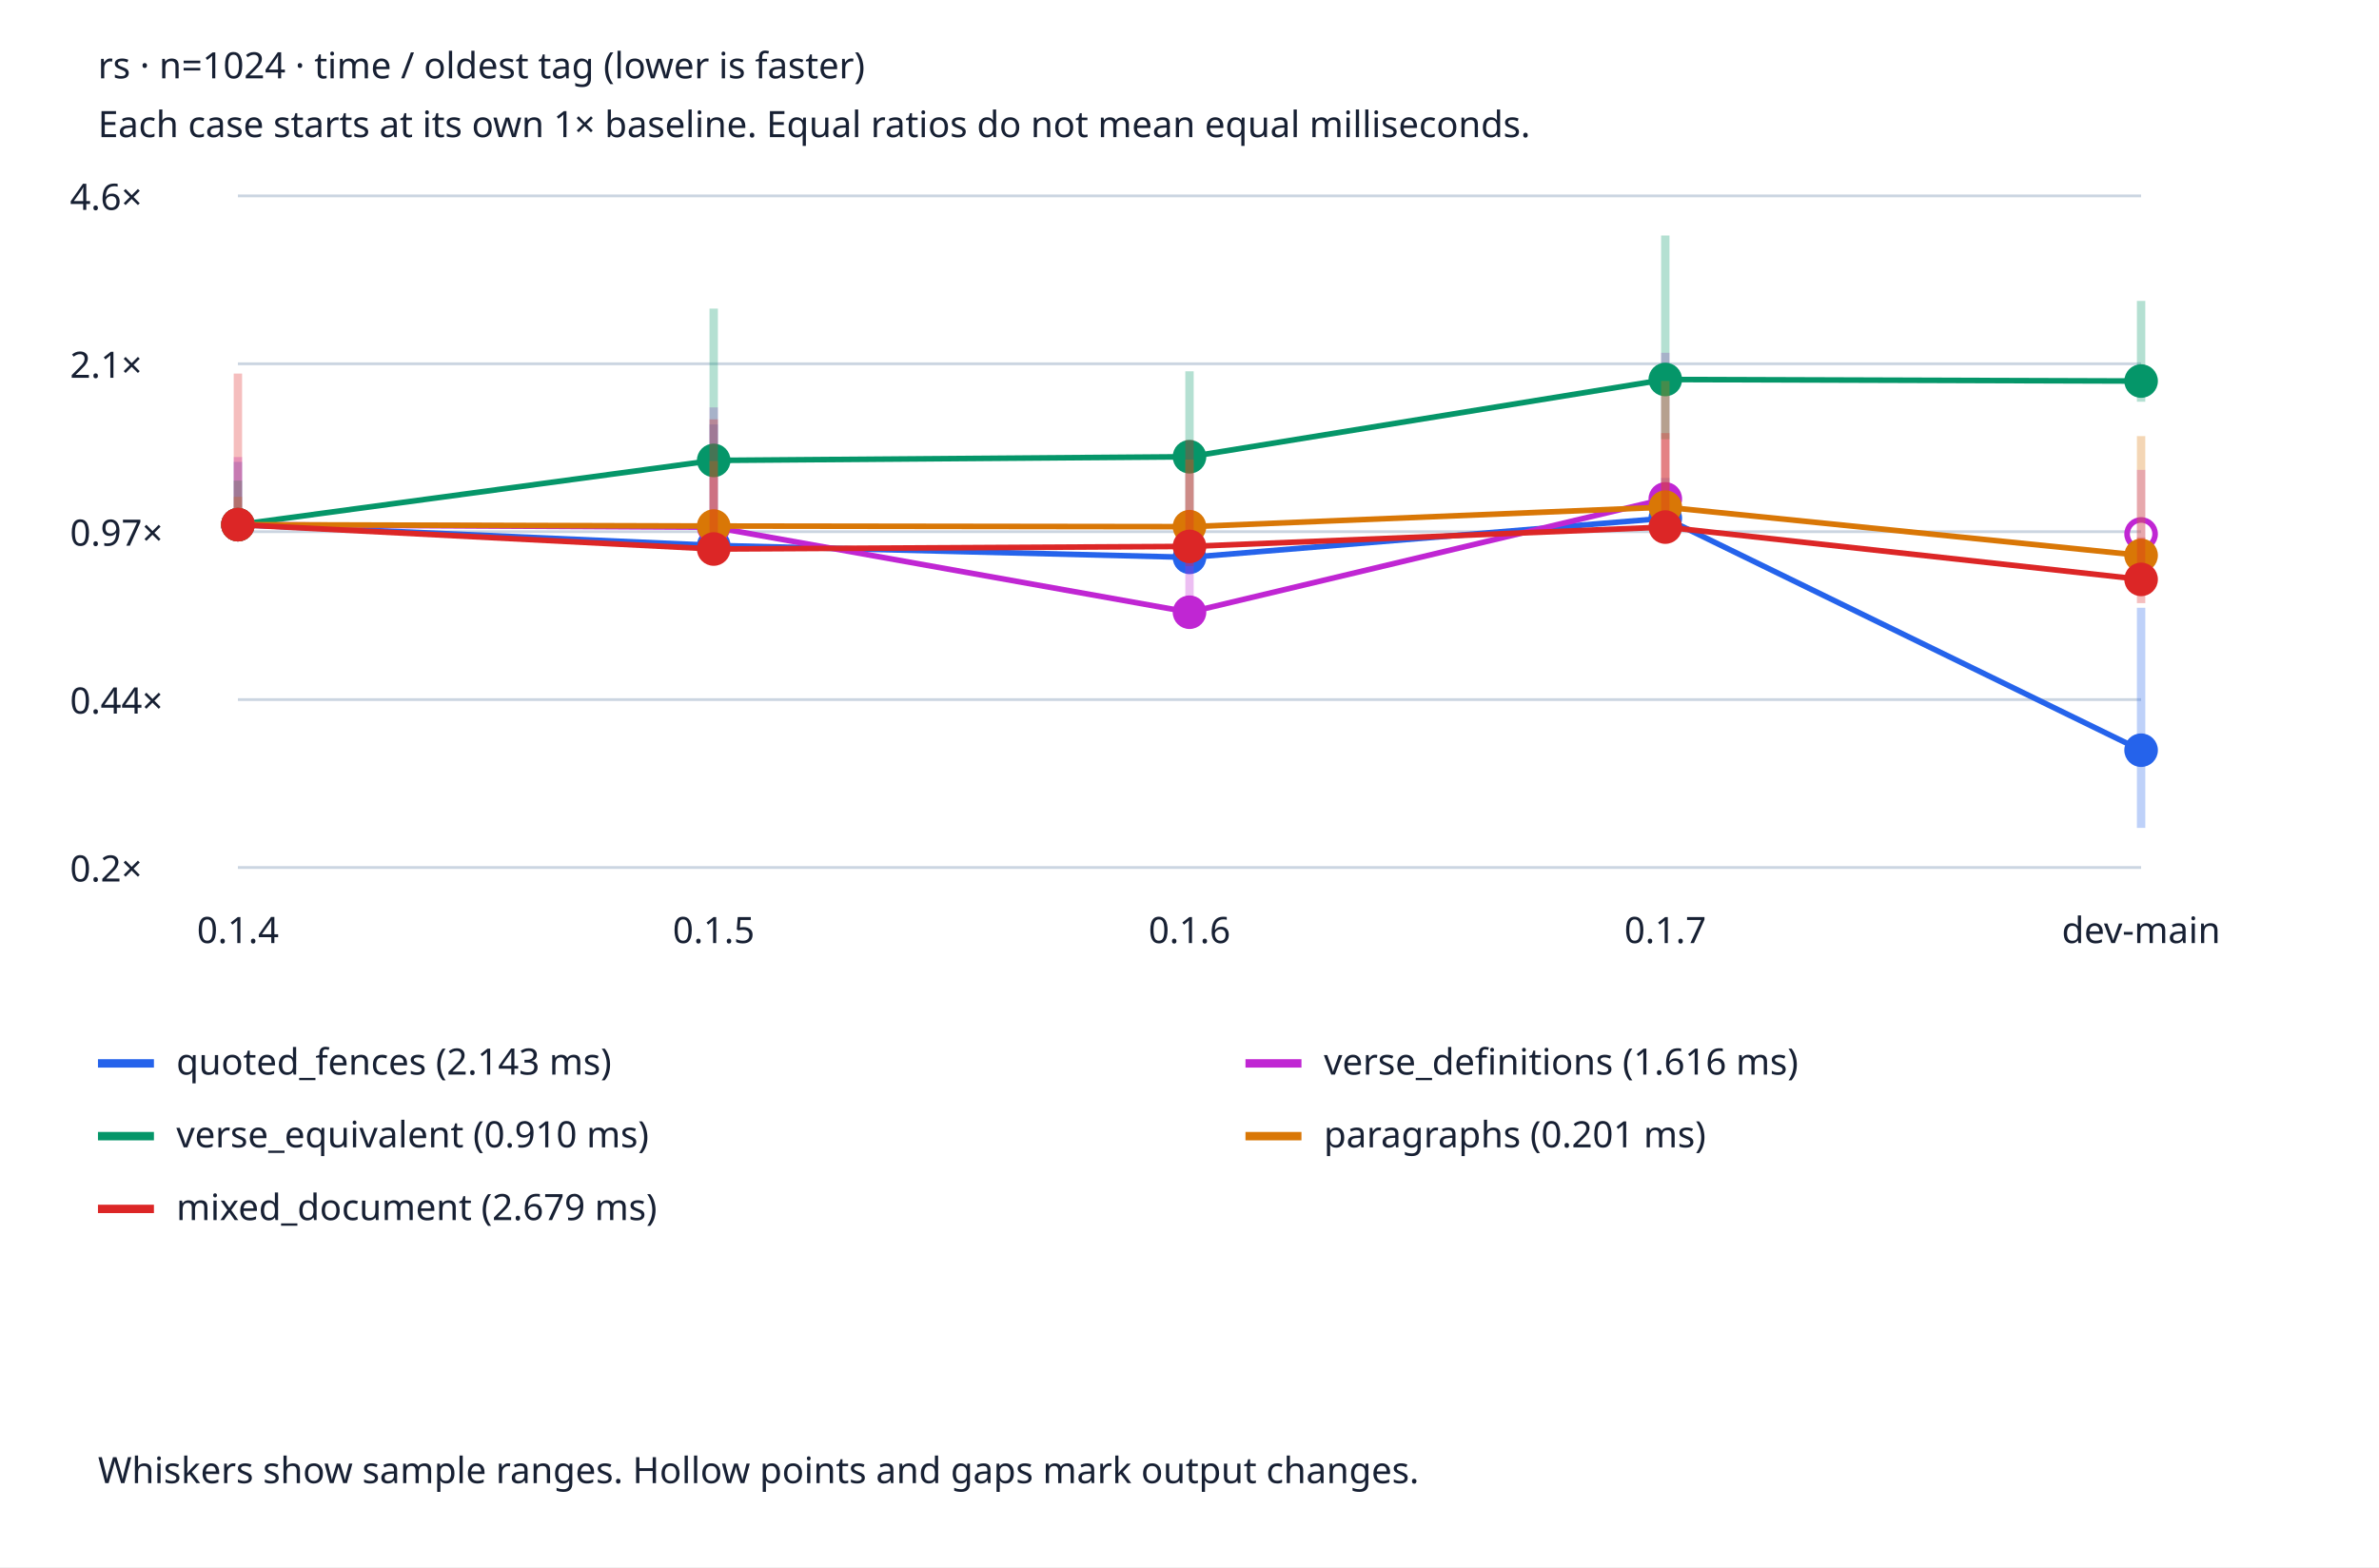
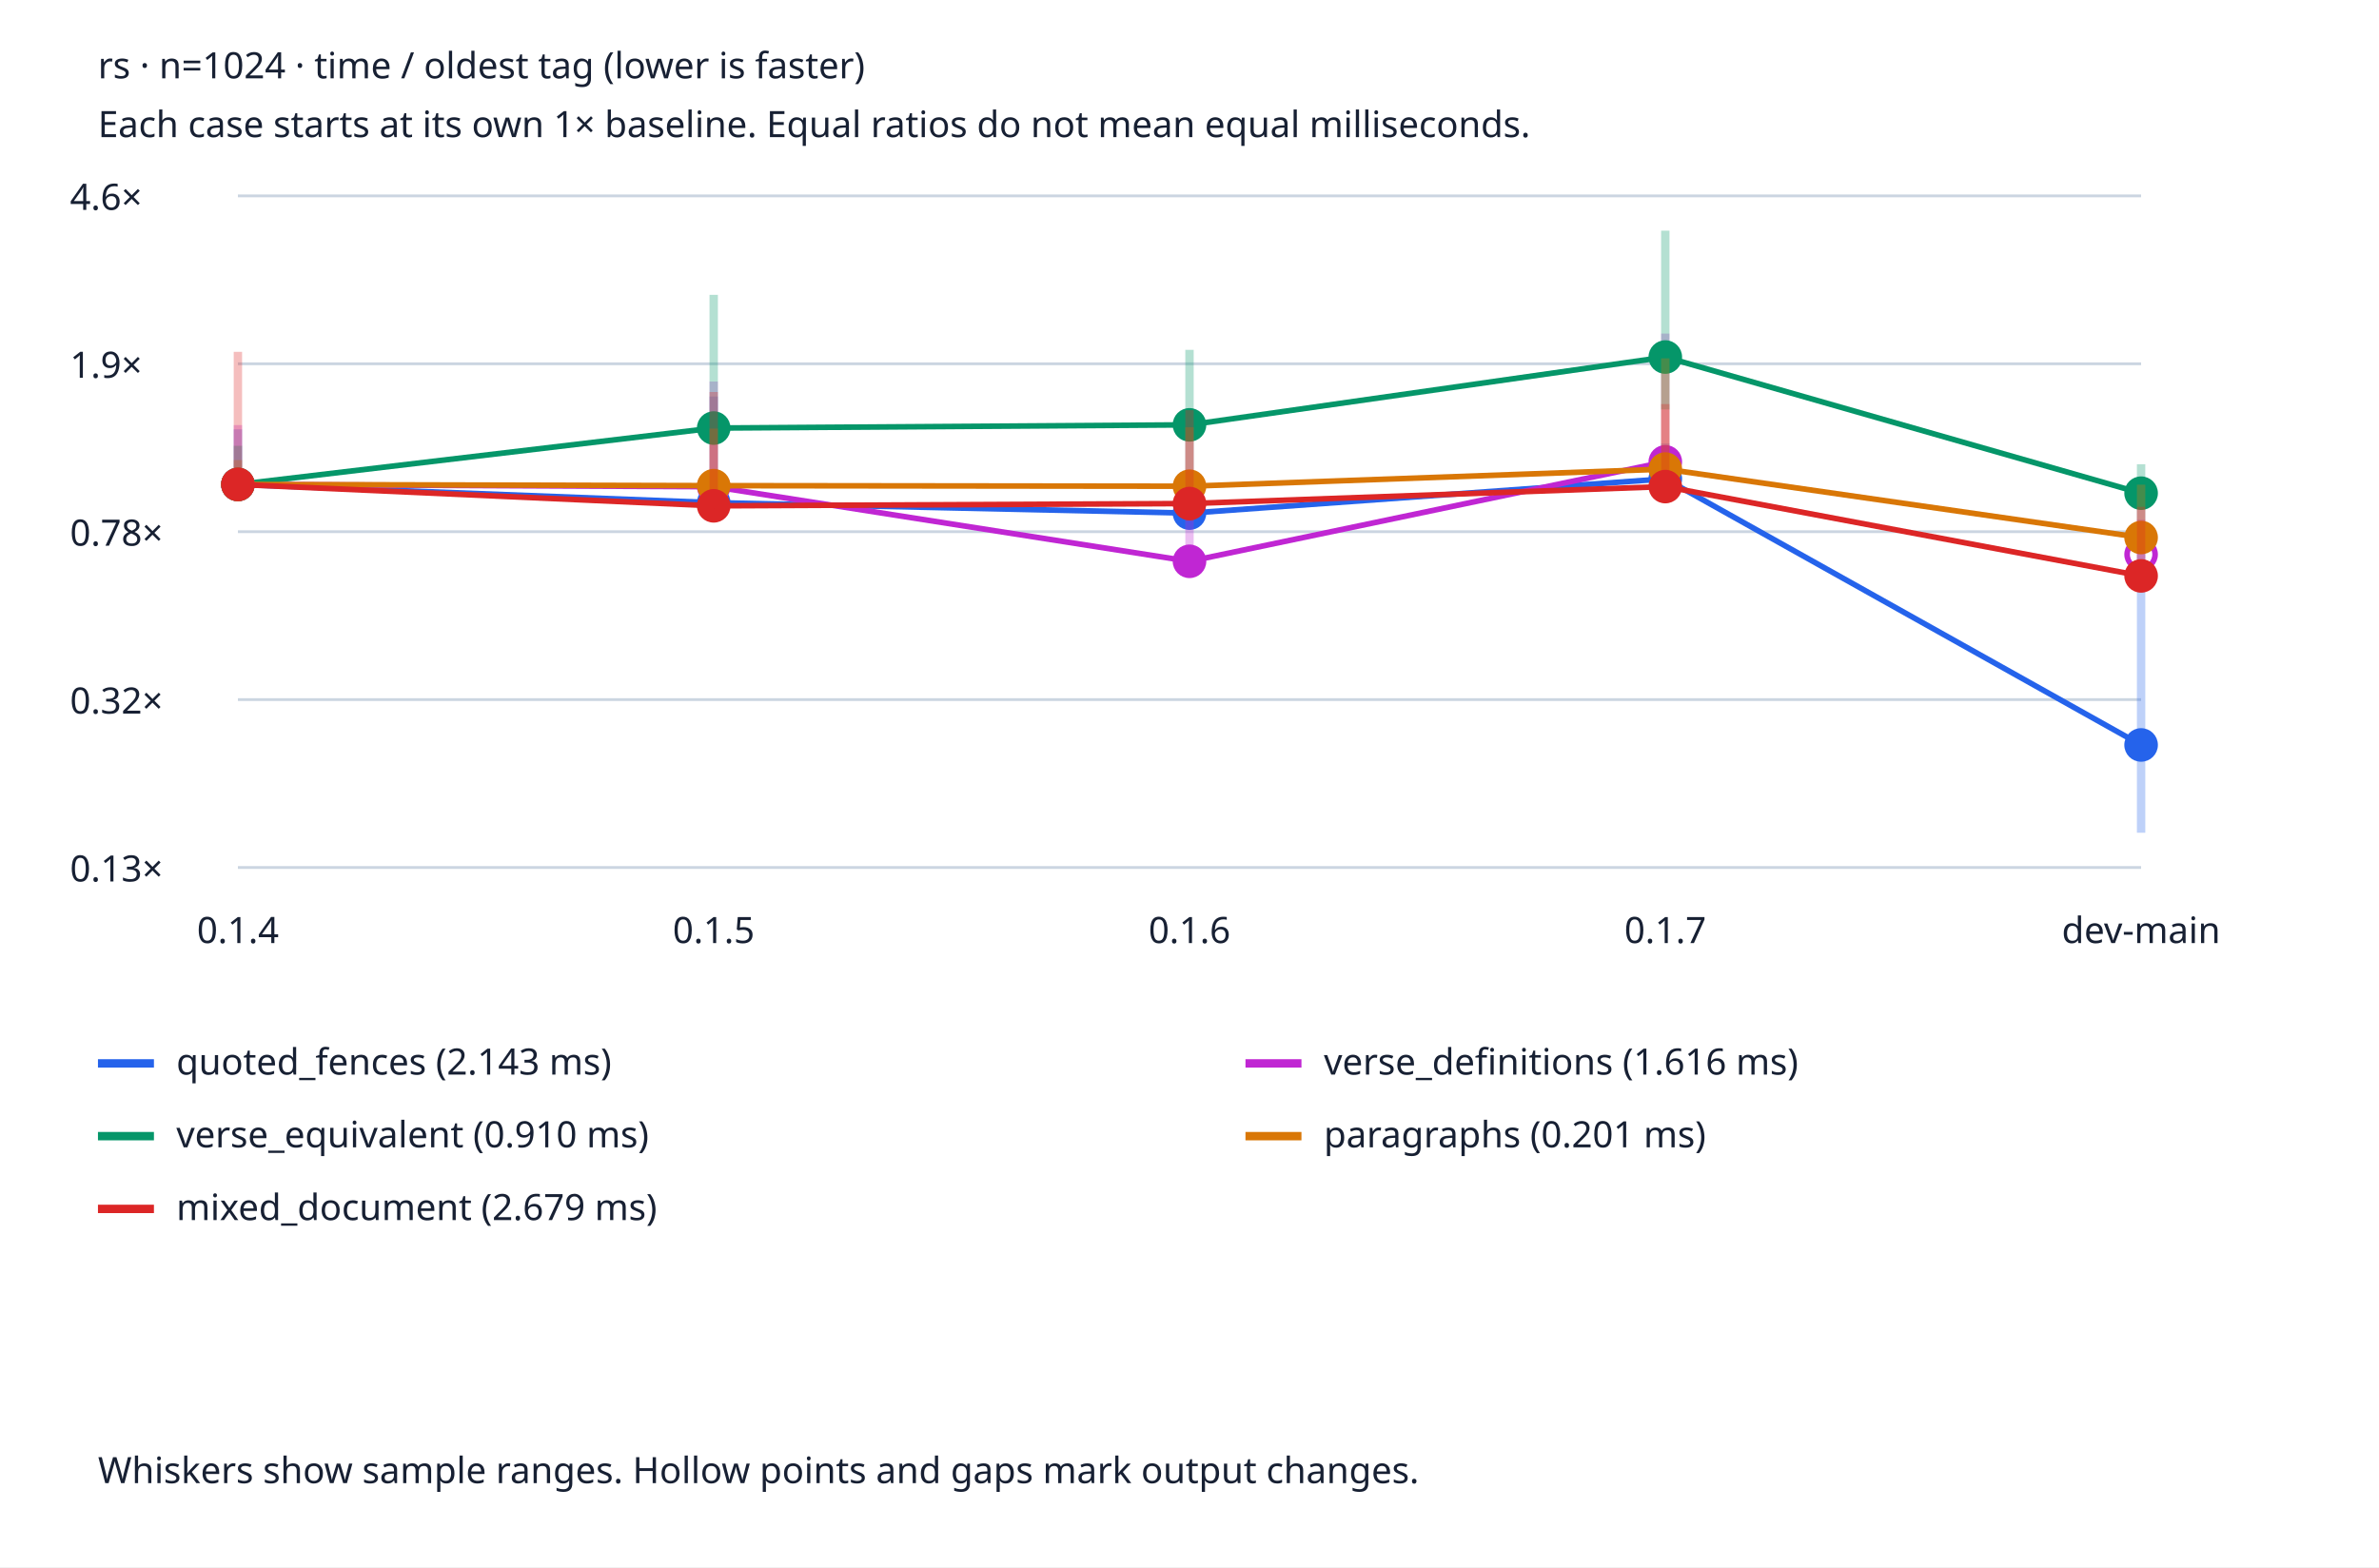
<svg xmlns="http://www.w3.org/2000/svg" viewBox="0 0 850 560" role="img" aria-labelledby="title desc">
  <style>text{font:13px system-ui;fill:#172033}.bg{fill:#fff}.grid{stroke:#cbd5e1}@media(prefers-color-scheme:dark){text{fill:#edf2f7}.bg{fill:#152033}.grid{stroke:#475569}}</style>
  <rect class="bg" width="850" height="560" />
  <text x="35" y="28" font-weight="bold">rs · n=1024 · time / oldest tag (lower is faster)</text>
  <text x="35" y="49">Each case starts at its own 1× baseline. Equal ratios do not mean equal milliseconds.</text>
  <line class="grid" x1="85" x2="765" y1="310.0" y2="310.0" />
-   <text x="25" y="315.0">0.2×</text>
+   <text x="25" y="315.0">0.13×</text>
  <line class="grid" x1="85" x2="765" y1="250.0" y2="250.0" />
-   <text x="25" y="255.0">0.44×</text>
+   <text x="25" y="255.0">0.32×</text>
  <line class="grid" x1="85" x2="765" y1="190.0" y2="190.0" />
-   <text x="25" y="195.0">0.97×</text>
-   <line class="grid" x1="85" x2="765" y1="130" y2="130" />
-   <text x="25" y="135">2.1×</text>
+   <text x="25" y="195.0">0.78×</text>
+   <line class="grid" x1="85" x2="765" y1="130.0" y2="130.0" />
+   <text x="25" y="135.0">1.9×</text>
  <line class="grid" x1="85" x2="765" y1="70.0" y2="70.0" />
  <text x="25" y="75.0">4.6×</text>
  <text x="85.0" y="337" text-anchor="middle">0.1.4</text>
  <text x="255.0" y="337" text-anchor="middle">0.1.5</text>
  <text x="425.0" y="337" text-anchor="middle">0.1.6</text>
  <text x="595.0" y="337" text-anchor="middle">0.1.7</text>
  <text x="765.0" y="337" text-anchor="middle">dev-main</text>
-   <line x1="85.0" x2="85.0" y1="192.96" y2="165.048" stroke="#2563eb" stroke-width="3" opacity=".3" />
-   <circle cx="85.0" cy="187.489" r="5" fill="#2563eb" stroke="#2563eb" stroke-width="2" />
-   <line x1="85.0" y1="187.489" x2="255.0" y2="194.892" stroke="#2563eb" stroke-width="2" />
-   <line x1="255.0" x2="255.0" y1="201.819" y2="151.676" stroke="#2563eb" stroke-width="3" opacity=".3" />
-   <circle cx="255.0" cy="194.892" r="5" fill="#2563eb" stroke="#2563eb" stroke-width="2" />
-   <line x1="255.0" y1="194.892" x2="425.0" y2="199.169" stroke="#2563eb" stroke-width="2" />
-   <line x1="425.0" x2="425.0" y1="202.878" y2="158.86" stroke="#2563eb" stroke-width="3" opacity=".3" />
-   <circle cx="425.0" cy="199.169" r="5" fill="#2563eb" stroke="#2563eb" stroke-width="2" />
-   <line x1="425.0" y1="199.169" x2="595.0" y2="185.193" stroke="#2563eb" stroke-width="2" />
-   <line x1="595.0" x2="595.0" y1="190.152" y2="170.796" stroke="#2563eb" stroke-width="3" opacity=".3" />
-   <circle cx="595.0" cy="185.193" r="5" fill="#2563eb" stroke="#2563eb" stroke-width="2" />
-   <line x1="595.0" y1="185.193" x2="765.0" y2="268.081" stroke="#2563eb" stroke-width="2" />
-   <line x1="765.0" x2="765.0" y1="295.846" y2="217.18" stroke="#2563eb" stroke-width="3" opacity=".3" />
-   <circle cx="765.0" cy="268.081" r="5" fill="#2563eb" stroke="#2563eb" stroke-width="2" />
+   <line x1="85.0" x2="85.0" y1="177.921" y2="153.423" stroke="#2563eb" stroke-width="3" opacity=".3" />
+   <circle cx="85.0" cy="173.118" r="5" fill="#2563eb" stroke="#2563eb" stroke-width="2" />
+   <line x1="85.0" y1="173.118" x2="255.0" y2="179.617" stroke="#2563eb" stroke-width="2" />
+   <line x1="255.0" x2="255.0" y1="185.696" y2="141.686" stroke="#2563eb" stroke-width="3" opacity=".3" />
+   <circle cx="255.0" cy="179.617" r="5" fill="#2563eb" stroke="#2563eb" stroke-width="2" />
+   <line x1="255.0" y1="179.617" x2="425.0" y2="183.37" stroke="#2563eb" stroke-width="2" />
+   <line x1="425.0" x2="425.0" y1="186.625" y2="147.991" stroke="#2563eb" stroke-width="3" opacity=".3" />
+   <circle cx="425.0" cy="183.37" r="5" fill="#2563eb" stroke="#2563eb" stroke-width="2" />
+   <line x1="425.0" y1="183.37" x2="595.0" y2="171.104" stroke="#2563eb" stroke-width="2" />
+   <line x1="595.0" x2="595.0" y1="175.456" y2="158.468" stroke="#2563eb" stroke-width="3" opacity=".3" />
+   <circle cx="595.0" cy="171.104" r="5" fill="#2563eb" stroke="#2563eb" stroke-width="2" />
+   <line x1="595.0" y1="171.104" x2="765.0" y2="266.206" stroke="#2563eb" stroke-width="2" />
+   <line x1="765.0" x2="765.0" y1="297.578" y2="179.467" stroke="#2563eb" stroke-width="3" opacity=".3" />
+   <circle cx="765.0" cy="266.206" r="5" fill="#2563eb" stroke="#2563eb" stroke-width="2" />
  <line x1="35" x2="55" y1="380" y2="380" stroke="#2563eb" stroke-width="3" />
  <text x="63" y="384">quoted_fences (2.143 ms)</text>
-   <line x1="85.0" x2="85.0" y1="192.817" y2="163.311" stroke="#c026d3" stroke-width="3" opacity=".3" />
-   <circle cx="85.0" cy="187.489" r="5" fill="#c026d3" stroke="#c026d3" stroke-width="2" />
-   <line x1="85.0" y1="187.489" x2="255.0" y2="188.407" stroke="#c026d3" stroke-width="2" />
-   <line x1="255.0" x2="255.0" y1="193.275" y2="145.589" stroke="#c026d3" stroke-width="3" opacity=".3" />
-   <circle cx="255.0" cy="188.407" r="5" fill="#c026d3" stroke="#c026d3" stroke-width="2" />
-   <line x1="255.0" y1="188.407" x2="425.0" y2="218.778" stroke="#c026d3" stroke-width="2" />
-   <line x1="425.0" x2="425.0" y1="222.089" y2="187.45" stroke="#c026d3" stroke-width="3" opacity=".3" />
-   <circle cx="425.0" cy="218.778" r="5" fill="#c026d3" stroke="#c026d3" stroke-width="2" />
-   <line x1="425.0" y1="218.778" x2="595.0" y2="178.279" stroke="#c026d3" stroke-width="2" />
-   <line x1="595.0" x2="595.0" y1="182.236" y2="126.069" stroke="#c026d3" stroke-width="3" opacity=".3" />
-   <circle cx="595.0" cy="178.279" r="5" fill="#c026d3" stroke="#c026d3" stroke-width="2" />
-   <line x1="765.0" x2="765.0" y1="197.841" y2="167.9" stroke="#c026d3" stroke-width="3" opacity=".3" />
-   <circle cx="765.0" cy="190.806" r="5" fill="none" stroke="#c026d3" stroke-width="2" />
+   <line x1="85.0" x2="85.0" y1="177.795" y2="151.898" stroke="#c026d3" stroke-width="3" opacity=".3" />
+   <circle cx="85.0" cy="173.118" r="5" fill="#c026d3" stroke="#c026d3" stroke-width="2" />
+   <line x1="85.0" y1="173.118" x2="255.0" y2="173.924" stroke="#c026d3" stroke-width="2" />
+   <line x1="255.0" x2="255.0" y1="178.197" y2="136.343" stroke="#c026d3" stroke-width="3" opacity=".3" />
+   <circle cx="255.0" cy="173.924" r="5" fill="#c026d3" stroke="#c026d3" stroke-width="2" />
+   <line x1="255.0" y1="173.924" x2="425.0" y2="200.581" stroke="#c026d3" stroke-width="2" />
+   <line x1="425.0" x2="425.0" y1="203.487" y2="173.084" stroke="#c026d3" stroke-width="3" opacity=".3" />
+   <circle cx="425.0" cy="200.581" r="5" fill="#c026d3" stroke="#c026d3" stroke-width="2" />
+   <line x1="425.0" y1="200.581" x2="595.0" y2="165.035" stroke="#c026d3" stroke-width="2" />
+   <line x1="595.0" x2="595.0" y1="168.508" y2="119.211" stroke="#c026d3" stroke-width="3" opacity=".3" />
+   <circle cx="595.0" cy="165.035" r="5" fill="#c026d3" stroke="#c026d3" stroke-width="2" />
+   <line x1="765.0" x2="765.0" y1="200.085" y2="185.724" stroke="#c026d3" stroke-width="3" opacity=".3" />
+   <circle cx="765.0" cy="198.124" r="5" fill="none" stroke="#c026d3" stroke-width="2" />
  <line x1="445" x2="465" y1="380" y2="380" stroke="#c026d3" stroke-width="3" />
  <text x="473" y="384">verse_definitions (1.616 ms)</text>
-   <line x1="85.0" x2="85.0" y1="190.173" y2="171.755" stroke="#059669" stroke-width="3" opacity=".3" />
-   <circle cx="85.0" cy="187.489" r="5" fill="#059669" stroke="#059669" stroke-width="2" />
-   <line x1="85.0" y1="187.489" x2="255.0" y2="164.528" stroke="#059669" stroke-width="2" />
-   <line x1="255.0" x2="255.0" y1="167.271" y2="110.283" stroke="#059669" stroke-width="3" opacity=".3" />
-   <circle cx="255.0" cy="164.528" r="5" fill="#059669" stroke="#059669" stroke-width="2" />
-   <line x1="255.0" y1="164.528" x2="425.0" y2="163.221" stroke="#059669" stroke-width="2" />
-   <line x1="425.0" x2="425.0" y1="166.663" y2="132.679" stroke="#059669" stroke-width="3" opacity=".3" />
-   <circle cx="425.0" cy="163.221" r="5" fill="#059669" stroke="#059669" stroke-width="2" />
-   <line x1="425.0" y1="163.221" x2="595.0" y2="135.613" stroke="#059669" stroke-width="2" />
-   <line x1="595.0" x2="595.0" y1="156.942" y2="84.154" stroke="#059669" stroke-width="3" opacity=".3" />
-   <circle cx="595.0" cy="135.613" r="5" fill="#059669" stroke="#059669" stroke-width="2" />
-   <line x1="595.0" y1="135.613" x2="765.0" y2="136.168" stroke="#059669" stroke-width="2" />
-   <line x1="765.0" x2="765.0" y1="143.555" y2="107.531" stroke="#059669" stroke-width="3" opacity=".3" />
-   <circle cx="765.0" cy="136.168" r="5" fill="#059669" stroke="#059669" stroke-width="2" />
+   <line x1="85.0" x2="85.0" y1="175.474" y2="159.309" stroke="#059669" stroke-width="3" opacity=".3" />
+   <circle cx="85.0" cy="173.118" r="5" fill="#059669" stroke="#059669" stroke-width="2" />
+   <line x1="85.0" y1="173.118" x2="255.0" y2="152.966" stroke="#059669" stroke-width="2" />
+   <line x1="255.0" x2="255.0" y1="155.373" y2="105.356" stroke="#059669" stroke-width="3" opacity=".3" />
+   <circle cx="255.0" cy="152.966" r="5" fill="#059669" stroke="#059669" stroke-width="2" />
+   <line x1="255.0" y1="152.966" x2="425.0" y2="151.819" stroke="#059669" stroke-width="2" />
+   <line x1="425.0" x2="425.0" y1="154.84" y2="125.013" stroke="#059669" stroke-width="3" opacity=".3" />
+   <circle cx="425.0" cy="151.819" r="5" fill="#059669" stroke="#059669" stroke-width="2" />
+   <line x1="425.0" y1="151.819" x2="595.0" y2="127.587" stroke="#059669" stroke-width="2" />
+   <line x1="595.0" x2="595.0" y1="146.308" y2="82.422" stroke="#059669" stroke-width="3" opacity=".3" />
+   <circle cx="595.0" cy="127.587" r="5" fill="#059669" stroke="#059669" stroke-width="2" />
+   <line x1="595.0" y1="127.587" x2="765.0" y2="176.239" stroke="#059669" stroke-width="2" />
+   <line x1="765.0" x2="765.0" y1="179.091" y2="165.887" stroke="#059669" stroke-width="3" opacity=".3" />
+   <circle cx="765.0" cy="176.239" r="5" fill="#059669" stroke="#059669" stroke-width="2" />
  <line x1="35" x2="55" y1="406" y2="406" stroke="#059669" stroke-width="3" />
  <text x="63" y="410">verse_equivalent (0.910 ms)</text>
-   <line x1="85.0" x2="85.0" y1="190.248" y2="177.564" stroke="#d97706" stroke-width="3" opacity=".3" />
-   <circle cx="85.0" cy="187.489" r="5" fill="#d97706" stroke="#d97706" stroke-width="2" />
-   <line x1="85.0" y1="187.489" x2="255.0" y2="187.978" stroke="#d97706" stroke-width="2" />
-   <line x1="255.0" x2="255.0" y1="191.334" y2="164.75" stroke="#d97706" stroke-width="3" opacity=".3" />
-   <circle cx="255.0" cy="187.978" r="5" fill="#d97706" stroke="#d97706" stroke-width="2" />
-   <line x1="255.0" y1="187.978" x2="425.0" y2="188.206" stroke="#d97706" stroke-width="2" />
-   <line x1="425.0" x2="425.0" y1="191.362" y2="164.235" stroke="#d97706" stroke-width="3" opacity=".3" />
-   <circle cx="425.0" cy="188.206" r="5" fill="#d97706" stroke="#d97706" stroke-width="2" />
-   <line x1="425.0" y1="188.206" x2="595.0" y2="181.226" stroke="#d97706" stroke-width="2" />
-   <line x1="595.0" x2="595.0" y1="187.974" y2="136.133" stroke="#d97706" stroke-width="3" opacity=".3" />
-   <circle cx="595.0" cy="181.226" r="5" fill="#d97706" stroke="#d97706" stroke-width="2" />
-   <line x1="595.0" y1="181.226" x2="765.0" y2="198.469" stroke="#d97706" stroke-width="2" />
-   <line x1="765.0" x2="765.0" y1="206.422" y2="155.835" stroke="#d97706" stroke-width="3" opacity=".3" />
-   <circle cx="765.0" cy="198.469" r="5" fill="#d97706" stroke="#d97706" stroke-width="2" />
+   <line x1="85.0" x2="85.0" y1="175.54" y2="164.408" stroke="#d97706" stroke-width="3" opacity=".3" />
+   <circle cx="85.0" cy="173.118" r="5" fill="#d97706" stroke="#d97706" stroke-width="2" />
+   <line x1="85.0" y1="173.118" x2="255.0" y2="173.548" stroke="#d97706" stroke-width="2" />
+   <line x1="255.0" x2="255.0" y1="176.493" y2="153.161" stroke="#d97706" stroke-width="3" opacity=".3" />
+   <circle cx="255.0" cy="173.548" r="5" fill="#d97706" stroke="#d97706" stroke-width="2" />
+   <line x1="255.0" y1="173.548" x2="425.0" y2="173.748" stroke="#d97706" stroke-width="2" />
+   <line x1="425.0" x2="425.0" y1="176.518" y2="152.709" stroke="#d97706" stroke-width="3" opacity=".3" />
+   <circle cx="425.0" cy="173.748" r="5" fill="#d97706" stroke="#d97706" stroke-width="2" />
+   <line x1="425.0" y1="173.748" x2="595.0" y2="167.622" stroke="#d97706" stroke-width="2" />
+   <line x1="595.0" x2="595.0" y1="173.544" y2="128.044" stroke="#d97706" stroke-width="3" opacity=".3" />
+   <circle cx="595.0" cy="167.622" r="5" fill="#d97706" stroke="#d97706" stroke-width="2" />
+   <line x1="595.0" y1="167.622" x2="765.0" y2="192.08" stroke="#d97706" stroke-width="2" />
+   <line x1="765.0" x2="765.0" y1="193.39" y2="173.203" stroke="#d97706" stroke-width="3" opacity=".3" />
+   <circle cx="765.0" cy="192.08" r="5" fill="#d97706" stroke="#d97706" stroke-width="2" />
  <line x1="445" x2="465" y1="406" y2="406" stroke="#d97706" stroke-width="3" />
  <text x="473" y="410">paragraphs (0.201 ms)</text>
-   <line x1="85.0" x2="85.0" y1="190.428" y2="133.495" stroke="#dc2626" stroke-width="3" opacity=".3" />
-   <circle cx="85.0" cy="187.489" r="5" fill="#dc2626" stroke="#dc2626" stroke-width="2" />
-   <line x1="85.0" y1="187.489" x2="255.0" y2="196.189" stroke="#dc2626" stroke-width="2" />
-   <line x1="255.0" x2="255.0" y1="201.981" y2="149.841" stroke="#dc2626" stroke-width="3" opacity=".3" />
-   <circle cx="255.0" cy="196.189" r="5" fill="#dc2626" stroke="#dc2626" stroke-width="2" />
-   <line x1="255.0" y1="196.189" x2="425.0" y2="195.262" stroke="#dc2626" stroke-width="2" />
-   <line x1="425.0" x2="425.0" y1="202.305" y2="157.234" stroke="#dc2626" stroke-width="3" opacity=".3" />
-   <circle cx="425.0" cy="195.262" r="5" fill="#dc2626" stroke="#dc2626" stroke-width="2" />
-   <line x1="425.0" y1="195.262" x2="595.0" y2="188.352" stroke="#dc2626" stroke-width="2" />
-   <line x1="595.0" x2="595.0" y1="191.204" y2="154.754" stroke="#dc2626" stroke-width="3" opacity=".3" />
-   <circle cx="595.0" cy="188.352" r="5" fill="#dc2626" stroke="#dc2626" stroke-width="2" />
-   <line x1="595.0" y1="188.352" x2="765.0" y2="207.044" stroke="#dc2626" stroke-width="2" />
-   <line x1="765.0" x2="765.0" y1="215.537" y2="192.041" stroke="#dc2626" stroke-width="3" opacity=".3" />
-   <circle cx="765.0" cy="207.044" r="5" fill="#dc2626" stroke="#dc2626" stroke-width="2" />
+   <line x1="85.0" x2="85.0" y1="175.698" y2="125.729" stroke="#dc2626" stroke-width="3" opacity=".3" />
+   <circle cx="85.0" cy="173.118" r="5" fill="#dc2626" stroke="#dc2626" stroke-width="2" />
+   <line x1="85.0" y1="173.118" x2="255.0" y2="180.755" stroke="#dc2626" stroke-width="2" />
+   <line x1="255.0" x2="255.0" y1="185.838" y2="140.075" stroke="#dc2626" stroke-width="3" opacity=".3" />
+   <circle cx="255.0" cy="180.755" r="5" fill="#dc2626" stroke="#dc2626" stroke-width="2" />
+   <line x1="255.0" y1="180.755" x2="425.0" y2="179.941" stroke="#dc2626" stroke-width="2" />
+   <line x1="425.0" x2="425.0" y1="186.123" y2="146.564" stroke="#dc2626" stroke-width="3" opacity=".3" />
+   <circle cx="425.0" cy="179.941" r="5" fill="#dc2626" stroke="#dc2626" stroke-width="2" />
+   <line x1="425.0" y1="179.941" x2="595.0" y2="173.876" stroke="#dc2626" stroke-width="2" />
+   <line x1="595.0" x2="595.0" y1="176.379" y2="144.387" stroke="#dc2626" stroke-width="3" opacity=".3" />
+   <circle cx="595.0" cy="173.876" r="5" fill="#dc2626" stroke="#dc2626" stroke-width="2" />
+   <line x1="595.0" y1="173.876" x2="765.0" y2="205.796" stroke="#dc2626" stroke-width="2" />
+   <line x1="765.0" x2="765.0" y1="208.051" y2="181.126" stroke="#dc2626" stroke-width="3" opacity=".3" />
+   <circle cx="765.0" cy="205.796" r="5" fill="#dc2626" stroke="#dc2626" stroke-width="2" />
  <line x1="35" x2="55" y1="432" y2="432" stroke="#dc2626" stroke-width="3" />
  <text x="63" y="436">mixed_document (2.679 ms)</text>
  <text x="35" y="530">Whiskers show sample ranges. Hollow points and gaps mark output changes.</text>
</svg>
